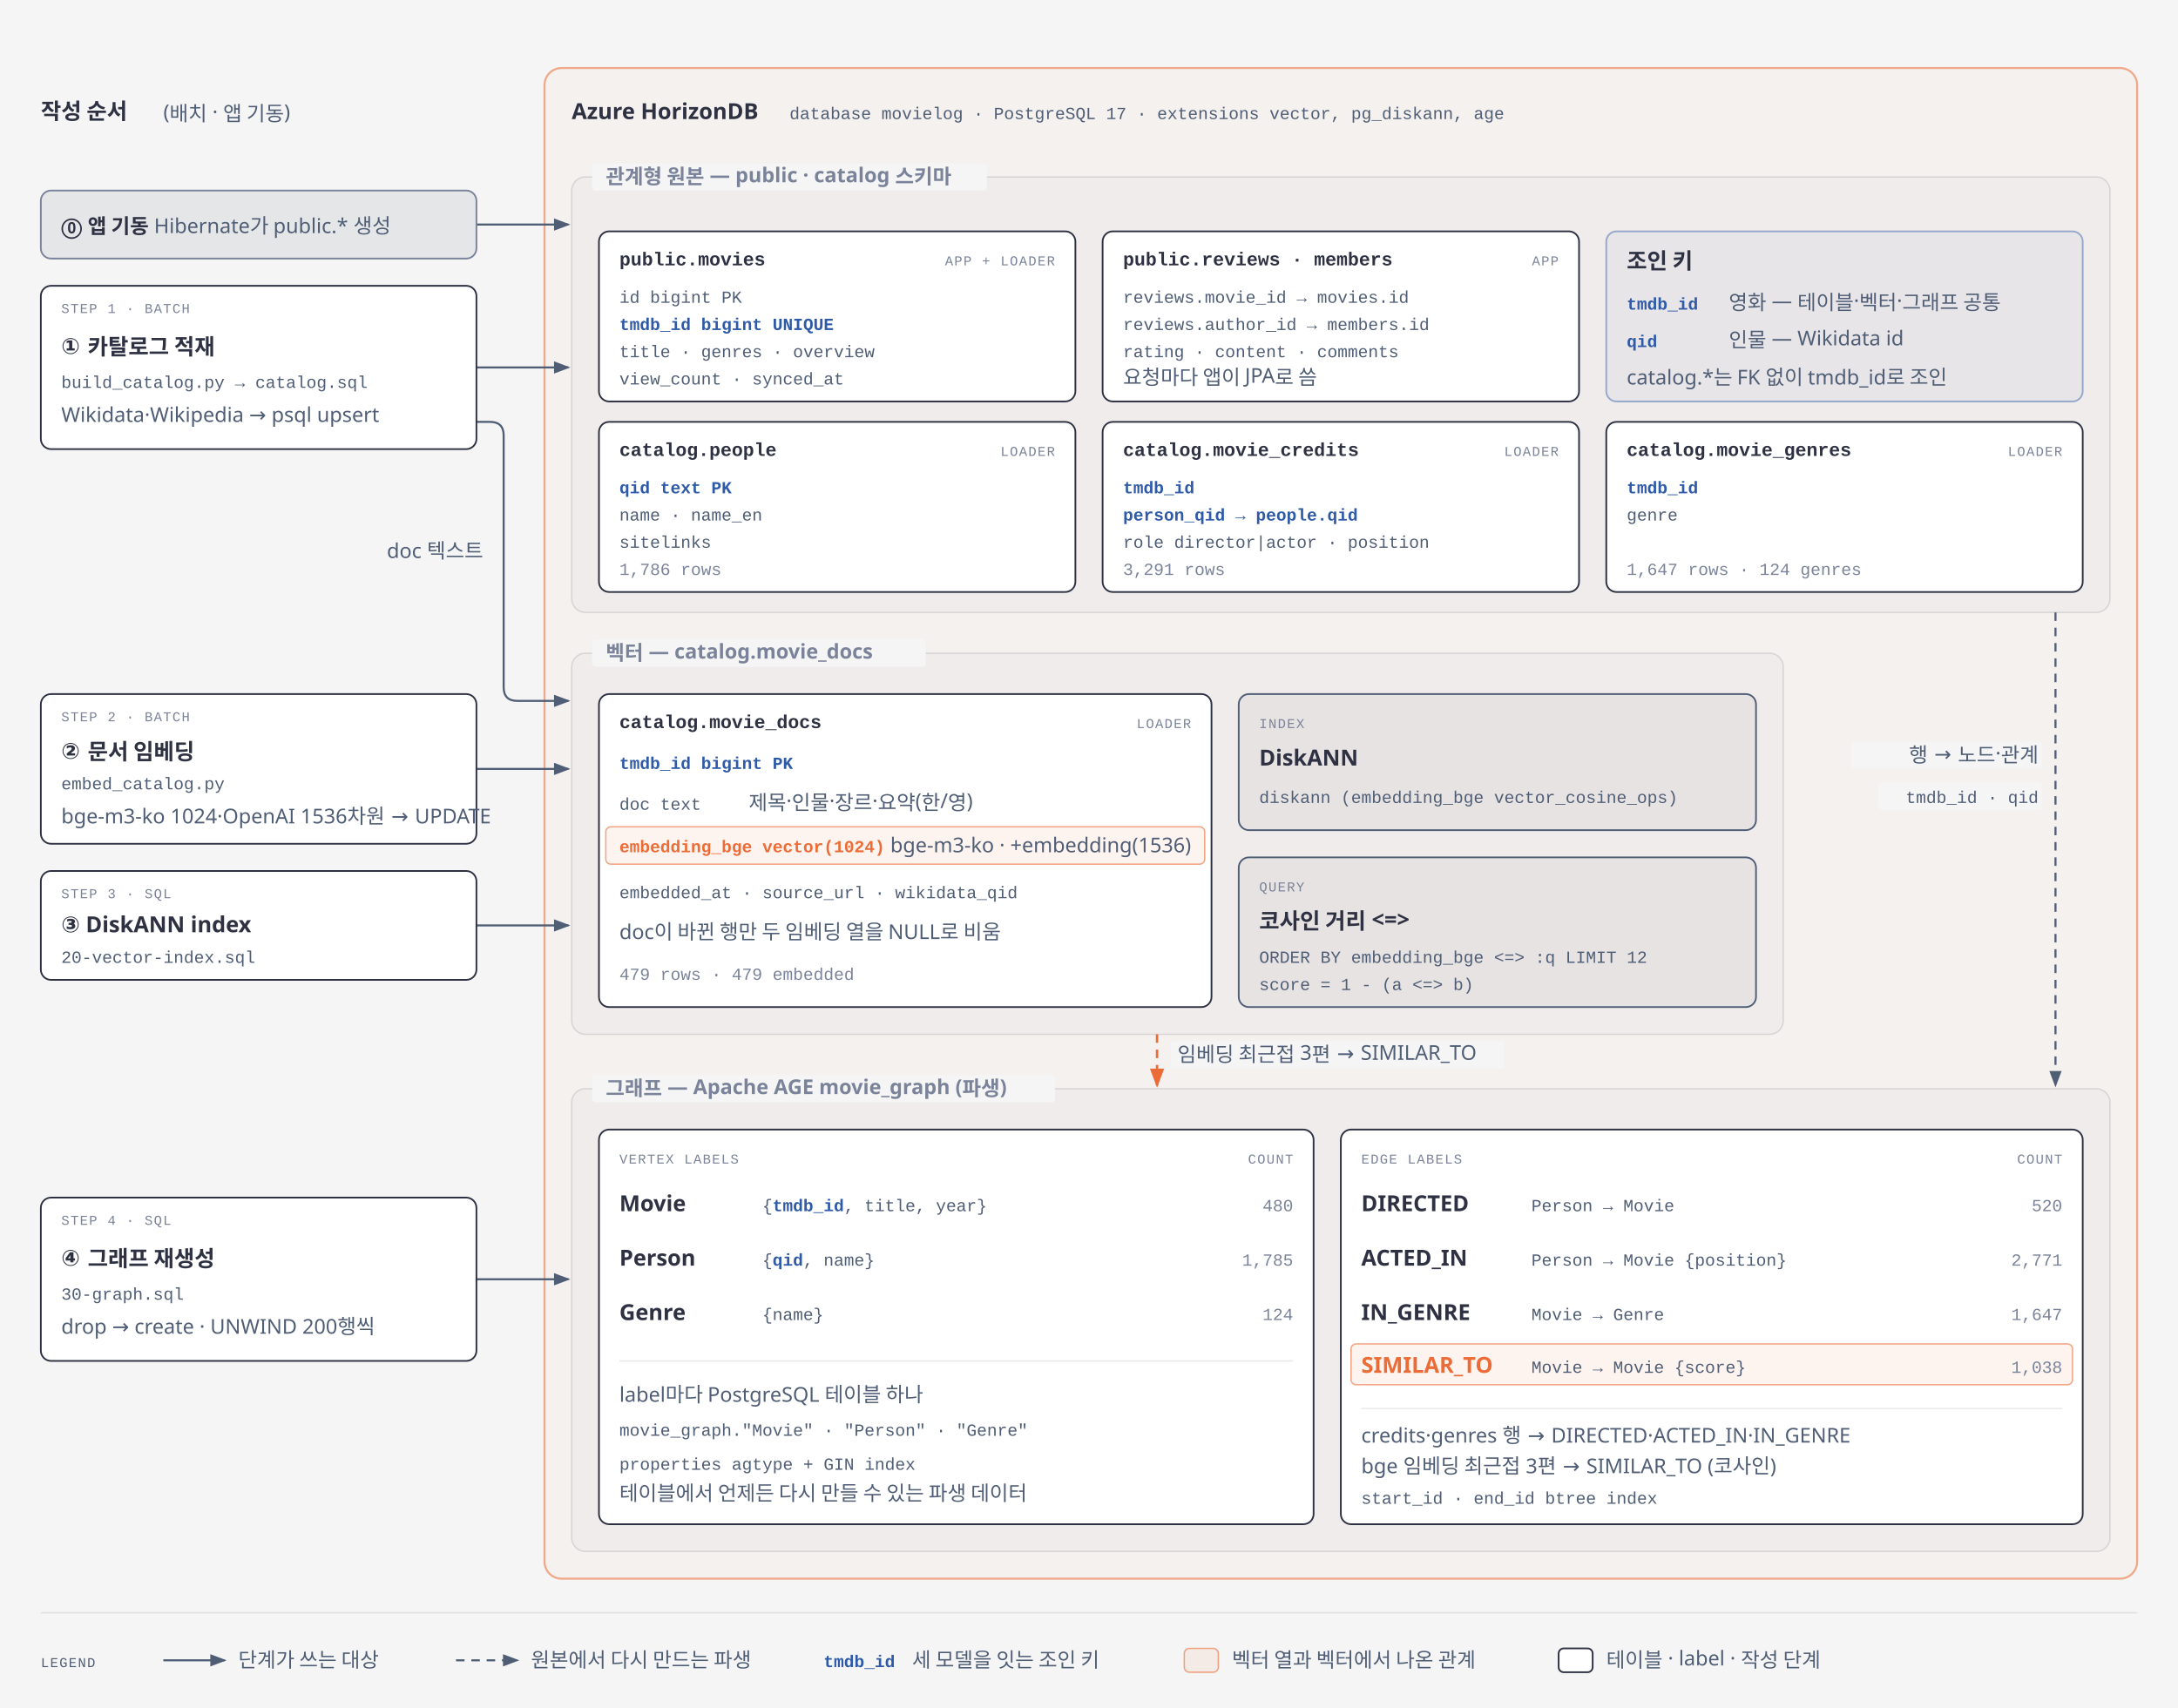
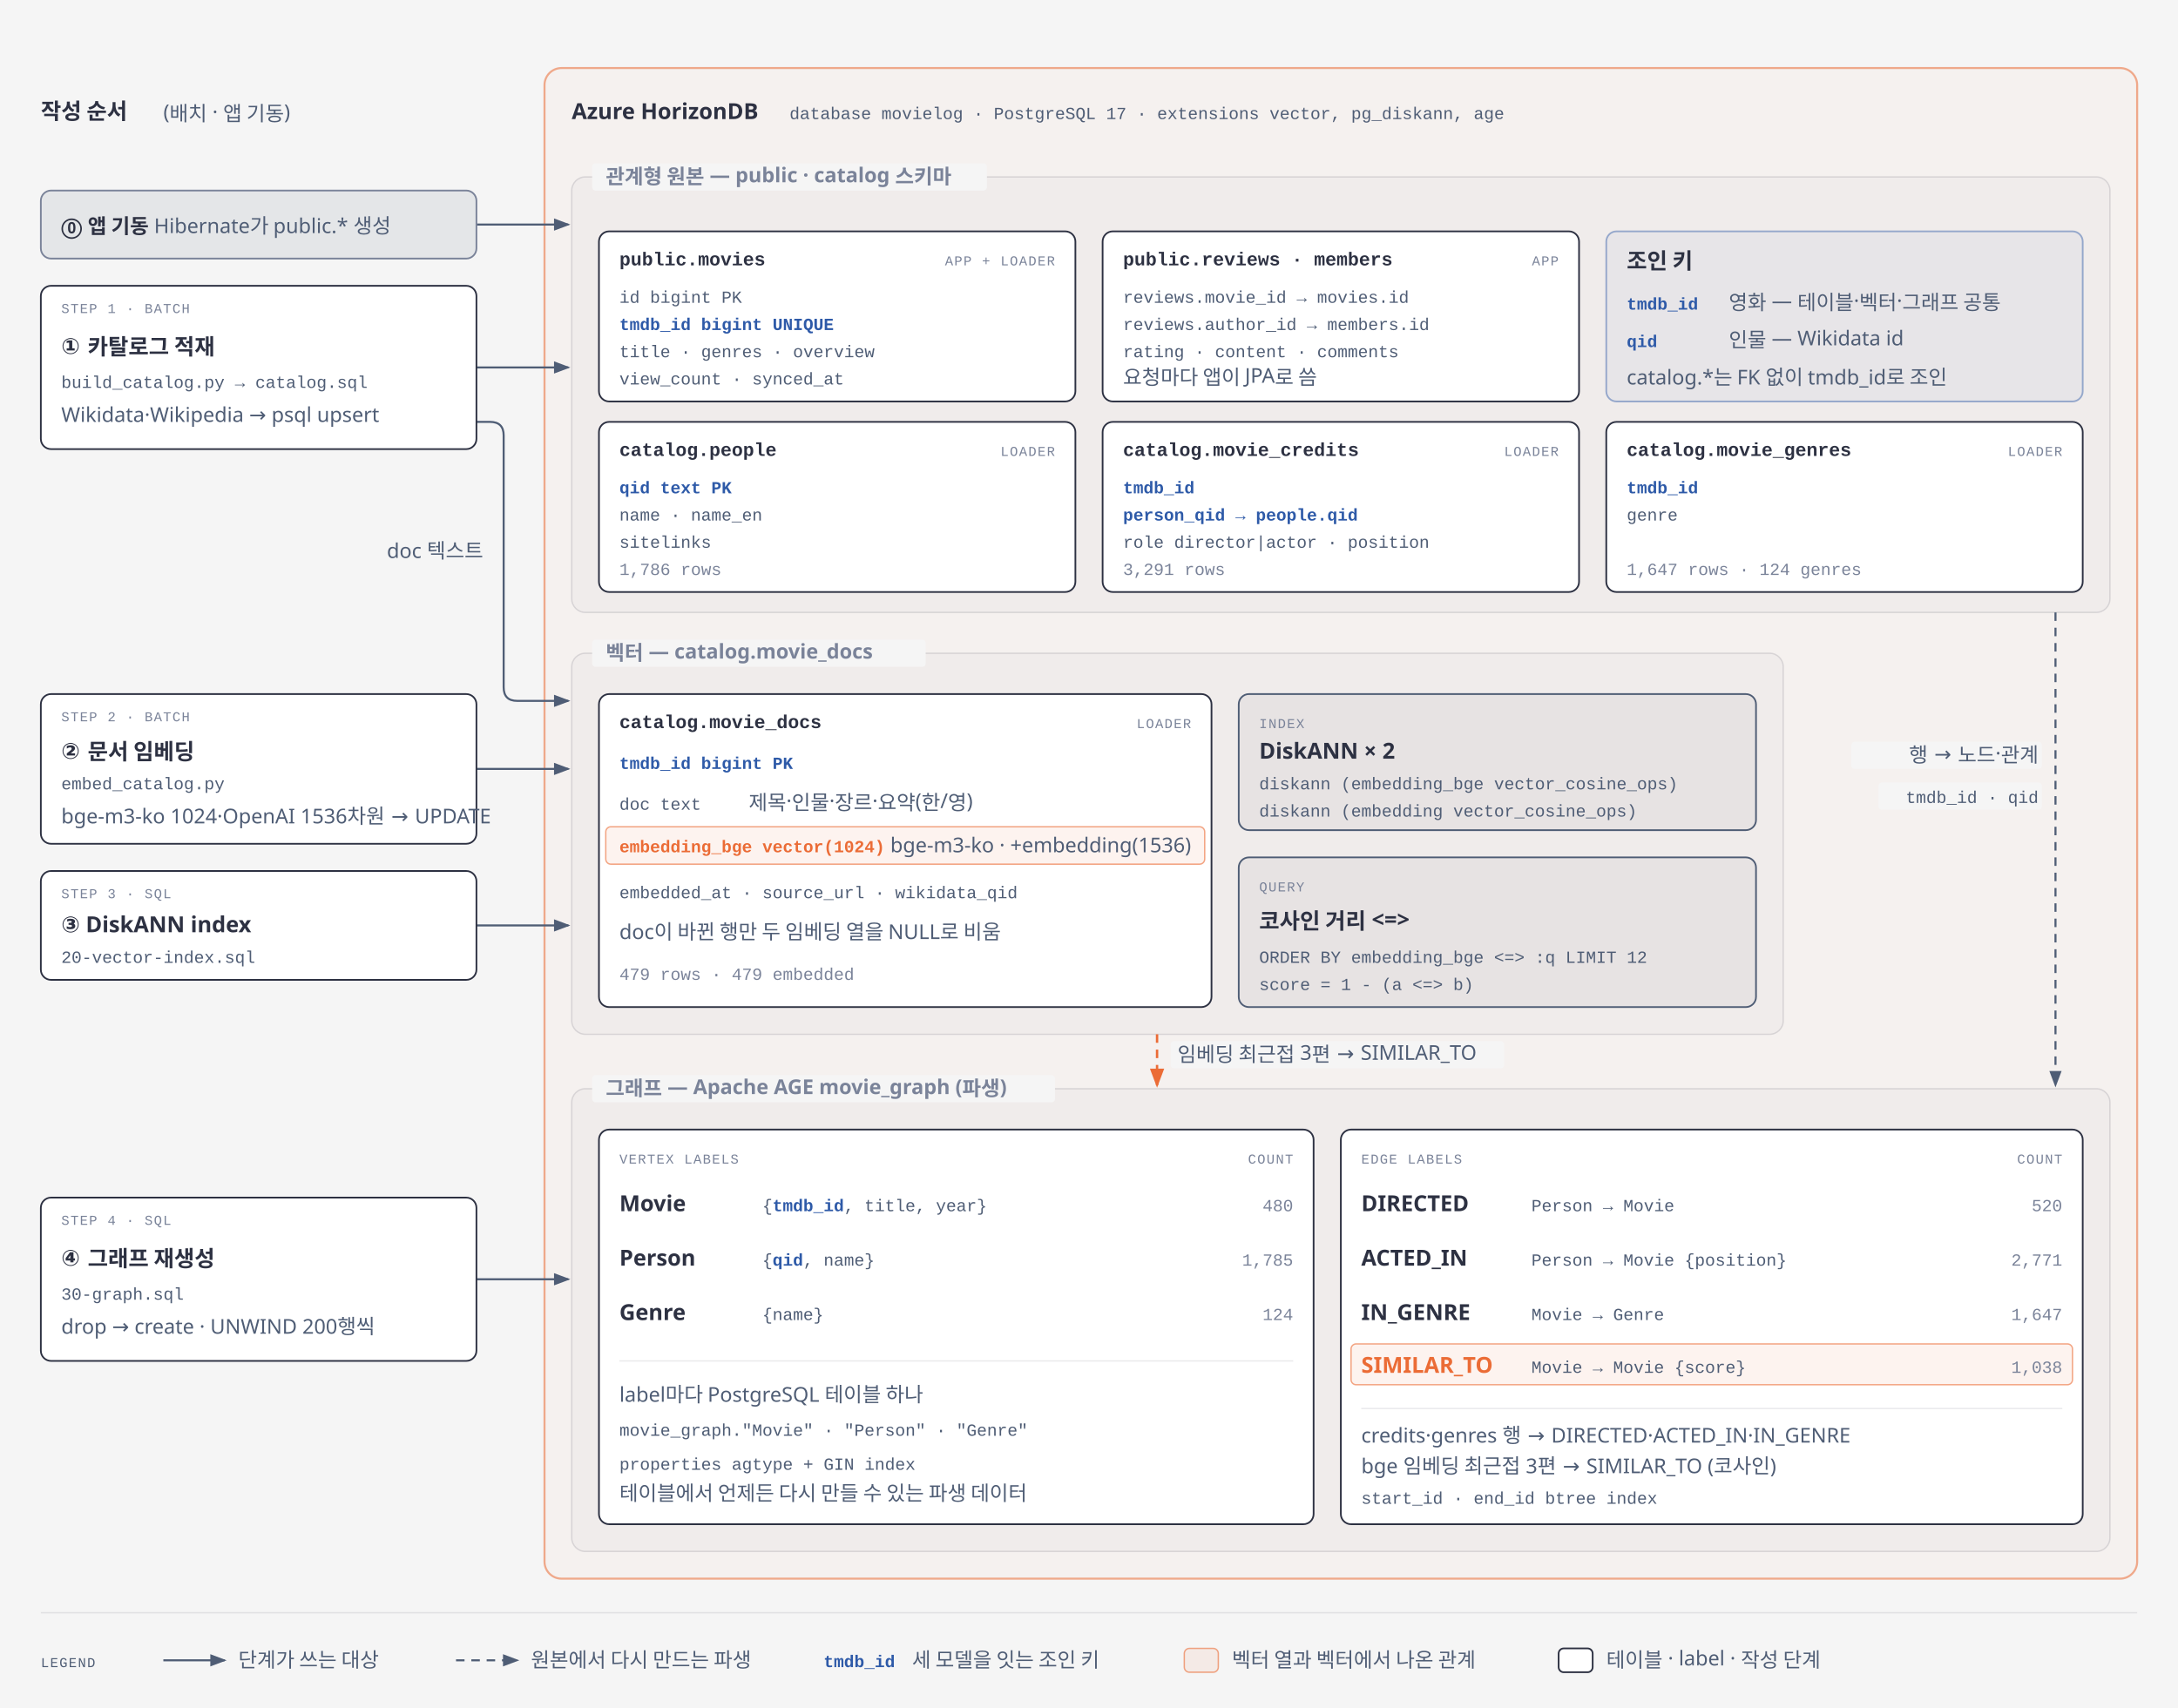
<svg xmlns="http://www.w3.org/2000/svg" viewBox="0 0 1280 1004" role="img" aria-labelledby="horizondb-data-model-title horizondb-data-model-desc">
  <defs>
    <marker id="dm-arrow" markerWidth="8" markerHeight="6" refX="7" refY="3" orient="auto">
      <polygon points="0 0, 8 3, 0 6" fill="#4f5d75" />
    </marker>
    <marker id="dm-arrow-accent" markerWidth="8" markerHeight="6" refX="7" refY="3" orient="auto">
      <polygon points="0 0, 8 3, 0 6" fill="#eb6c36" />
    </marker>
    <style>
      .name { font-family: 'Pretendard', 'Apple SD Gothic Neo', 'Noto Sans KR', 'Malgun Gothic', 'Segoe UI', sans-serif; font-size: 13px; font-weight: 600; fill: #2d3142; }
      .label { font-family: 'Pretendard', 'Apple SD Gothic Neo', 'Noto Sans KR', 'Malgun Gothic', 'Segoe UI', sans-serif; font-size: 12px; font-weight: 500; fill: #4f5d75; }
      .zone { font-family: 'Pretendard', 'Apple SD Gothic Neo', 'Noto Sans KR', 'Malgun Gothic', 'Segoe UI', sans-serif; font-size: 12px; font-weight: 600; fill: #7a8399; }
      .tbl { font-family: 'SFMono-Regular', Menlo, Consolas, 'Liberation Mono', monospace; font-size: 11px; font-weight: 600; fill: #2d3142; }
      .mono { font-family: 'SFMono-Regular', Menlo, Consolas, 'Liberation Mono', monospace; font-size: 10px; fill: #4f5d75; }
      .key { font-family: 'SFMono-Regular', Menlo, Consolas, 'Liberation Mono', monospace; font-size: 10px; font-weight: 600; fill: #2e5aa8; }
      .vec { font-family: 'SFMono-Regular', Menlo, Consolas, 'Liberation Mono', monospace; font-size: 10px; font-weight: 600; fill: #eb6c36; }
      .tag { font-family: 'SFMono-Regular', Menlo, Consolas, 'Liberation Mono', monospace; font-size: 8px; letter-spacing: 0.08em; fill: #7a8399; }
      .count { font-family: 'SFMono-Regular', Menlo, Consolas, 'Liberation Mono', monospace; font-size: 10px; fill: #7a8399; }
    </style>
  </defs>
  <rect width="1280" height="1004" fill="#f5f5f5" />
  <rect x="320" y="40" width="936" height="888" rx="10" fill="rgba(235,108,54,0.03)" stroke="rgba(235,108,54,0.55)" stroke-width="1.2" />
  <text x="336" y="70" class="name">Azure HorizonDB</text>
  <text x="464" y="70" class="mono">database movielog · PostgreSQL 17 · extensions vector, pg_diskann, age</text>
  <rect x="336" y="104" width="904" height="256" rx="8" fill="rgba(45,49,66,0.02)" stroke="rgba(45,49,66,0.14)" stroke-width="0.8" />
  <rect x="348" y="96" width="232" height="16" rx="2" fill="#f5f5f5" />
  <text x="356" y="108" class="zone">관계형 원본 — public · catalog 스키마</text>
  <rect x="336" y="384" width="712" height="224" rx="8" fill="rgba(45,49,66,0.02)" stroke="rgba(45,49,66,0.14)" stroke-width="0.8" />
  <rect x="348" y="376" width="196" height="16" rx="2" fill="#f5f5f5" />
  <text x="356" y="388" class="zone">벡터 — catalog.movie_docs</text>
  <rect x="336" y="640" width="904" height="272" rx="8" fill="rgba(45,49,66,0.02)" stroke="rgba(45,49,66,0.14)" stroke-width="0.8" />
  <rect x="348" y="632" width="272" height="16" rx="2" fill="#f5f5f5" />
  <text x="356" y="644" class="zone">그래프 — Apache AGE movie_graph (파생)</text>
  <text x="24" y="70" class="name">작성 순서</text>
  <text x="96" y="70" class="label">(배치 · 앱 기동)</text>
  <line x1="280" y1="132" x2="334" y2="132" stroke="#4f5d75" stroke-width="1.2" marker-end="url(#dm-arrow)" />
  <line x1="280" y1="216" x2="334" y2="216" stroke="#4f5d75" stroke-width="1.2" marker-end="url(#dm-arrow)" />
  <path d="M280,248 H288 Q296,248 296,256 V404 Q296,412 304,412 H334" fill="none" stroke="#4f5d75" stroke-width="1.2" marker-end="url(#dm-arrow)" />
  <rect x="216" y="316" width="72" height="16" rx="2" fill="#f5f5f5" />
  <text x="284" y="328" class="label" text-anchor="end">doc 텍스트</text>
  <line x1="280" y1="452" x2="334" y2="452" stroke="#4f5d75" stroke-width="1.2" marker-end="url(#dm-arrow)" />
  <line x1="280" y1="544" x2="334" y2="544" stroke="#4f5d75" stroke-width="1.2" marker-end="url(#dm-arrow)" />
  <line x1="280" y1="752" x2="334" y2="752" stroke="#4f5d75" stroke-width="1.2" marker-end="url(#dm-arrow)" />
  <line x1="1208" y1="360" x2="1208" y2="638" stroke="#4f5d75" stroke-width="1.2" stroke-dasharray="5,4" marker-end="url(#dm-arrow)" />
  <rect x="1088" y="436" width="112" height="16" rx="2" fill="#f5f5f5" />
  <text x="1198" y="448" class="label" text-anchor="end">행 → 노드·관계</text>
  <rect x="1104" y="460" width="96" height="16" rx="2" fill="#f5f5f5" />
  <text x="1198" y="472" class="mono" text-anchor="end">tmdb_id · qid</text>
  <line x1="680" y1="608" x2="680" y2="638" stroke="#eb6c36" stroke-width="1.4" stroke-dasharray="5,4" marker-end="url(#dm-arrow-accent)" />
  <rect x="688" y="612" width="196" height="16" rx="2" fill="#f5f5f5" />
  <text x="692" y="624" class="label">임베딩 최근접 3편 → SIMILAR_TO</text>
  <rect x="24" y="112" width="256" height="40" rx="6" fill="#f5f5f5" />
  <rect x="24" y="112" width="256" height="40" rx="6" fill="rgba(79,93,117,0.10)" stroke="#7a8399" stroke-width="1" />
  <text x="36" y="137" class="label">
    <tspan class="name" style="font-size:12px">⓪ 앱 기동</tspan>  Hibernate가 public.* 생성</text>
  <rect x="24" y="168" width="256" height="96" rx="6" fill="#f5f5f5" />
  <rect x="24" y="168" width="256" height="96" rx="6" fill="#ffffff" stroke="#2d3142" stroke-width="1" />
  <text x="36" y="184" class="tag">STEP 1 · BATCH</text>
  <text x="36" y="208" class="name">① 카탈로그 적재</text>
  <text x="36" y="228" class="mono">build_catalog.py → catalog.sql</text>
  <text x="36" y="248" class="label">Wikidata·Wikipedia → psql upsert</text>
  <rect x="24" y="408" width="256" height="88" rx="6" fill="#f5f5f5" />
  <rect x="24" y="408" width="256" height="88" rx="6" fill="#ffffff" stroke="#2d3142" stroke-width="1" />
  <text x="36" y="424" class="tag">STEP 2 · BATCH</text>
  <text x="36" y="446" class="name">② 문서 임베딩</text>
  <text x="36" y="464" class="mono">embed_catalog.py</text>
  <text x="36" y="484" class="label">bge-m3-ko 1024·OpenAI 1536차원 → UPDATE</text>
  <rect x="24" y="512" width="256" height="64" rx="6" fill="#f5f5f5" />
  <rect x="24" y="512" width="256" height="64" rx="6" fill="#ffffff" stroke="#2d3142" stroke-width="1" />
  <text x="36" y="528" class="tag">STEP 3 · SQL</text>
  <text x="36" y="548" class="name">③ DiskANN index</text>
  <text x="36" y="566" class="mono">20-vector-index.sql</text>
  <rect x="24" y="704" width="256" height="96" rx="6" fill="#f5f5f5" />
  <rect x="24" y="704" width="256" height="96" rx="6" fill="#ffffff" stroke="#2d3142" stroke-width="1" />
  <text x="36" y="720" class="tag">STEP 4 · SQL</text>
  <text x="36" y="744" class="name">④ 그래프 재생성</text>
  <text x="36" y="764" class="mono">30-graph.sql</text>
  <text x="36" y="784" class="label">drop → create · UNWIND 200행씩</text>
  <rect x="352" y="136" width="280" height="100" rx="6" fill="#ffffff" stroke="#2d3142" stroke-width="1" />
  <text x="364" y="156" class="tbl">public.movies</text>
  <text x="620" y="156" class="tag" text-anchor="end">APP + LOADER</text>
  <text x="364" y="178" class="mono">id  bigint PK</text>
  <text x="364" y="194" class="key">tmdb_id  bigint UNIQUE</text>
  <text x="364" y="210" class="mono">title · genres · overview</text>
  <text x="364" y="226" class="mono">view_count · synced_at</text>
  <rect x="648" y="136" width="280" height="100" rx="6" fill="#ffffff" stroke="#2d3142" stroke-width="1" />
  <text x="660" y="156" class="tbl">public.reviews · members</text>
  <text x="916" y="156" class="tag" text-anchor="end">APP</text>
  <text x="660" y="178" class="mono">reviews.movie_id → movies.id</text>
  <text x="660" y="194" class="mono">reviews.author_id → members.id</text>
  <text x="660" y="210" class="mono">rating · content · comments</text>
  <text x="660" y="226" class="label">요청마다 앱이 JPA로 씀</text>
  <rect x="944" y="136" width="280" height="100" rx="6" fill="rgba(46,90,168,0.05)" stroke="rgba(46,90,168,0.45)" stroke-width="1" />
  <text x="956" y="158" class="name">조인 키</text>
  <text x="956" y="182" class="key">tmdb_id</text>
  <text x="1016" y="182" class="label">영화 — 테이블·벡터·그래프 공통</text>
  <text x="956" y="204" class="key">qid</text>
  <text x="1016" y="204" class="label">인물 — Wikidata id</text>
  <text x="956" y="226" class="label">catalog.*는 FK 없이 tmdb_id로 조인</text>
  <rect x="352" y="248" width="280" height="100" rx="6" fill="#ffffff" stroke="#2d3142" stroke-width="1" />
  <text x="364" y="268" class="tbl">catalog.people</text>
  <text x="620" y="268" class="tag" text-anchor="end">LOADER</text>
  <text x="364" y="290" class="key">qid  text PK</text>
  <text x="364" y="306" class="mono">name · name_en</text>
  <text x="364" y="322" class="mono">sitelinks</text>
  <text x="364" y="338" class="count">1,786 rows</text>
  <rect x="648" y="248" width="280" height="100" rx="6" fill="#ffffff" stroke="#2d3142" stroke-width="1" />
  <text x="660" y="268" class="tbl">catalog.movie_credits</text>
  <text x="916" y="268" class="tag" text-anchor="end">LOADER</text>
  <text x="660" y="290" class="key">tmdb_id</text>
  <text x="660" y="306" class="key">person_qid → people.qid</text>
  <text x="660" y="322" class="mono">role director|actor · position</text>
  <text x="660" y="338" class="count">3,291 rows</text>
  <rect x="944" y="248" width="280" height="100" rx="6" fill="#ffffff" stroke="#2d3142" stroke-width="1" />
  <text x="956" y="268" class="tbl">catalog.movie_genres</text>
  <text x="1212" y="268" class="tag" text-anchor="end">LOADER</text>
  <text x="956" y="290" class="key">tmdb_id</text>
  <text x="956" y="306" class="mono">genre</text>
  <text x="956" y="338" class="count">1,647 rows · 124 genres</text>
  <rect x="352" y="408" width="360" height="184" rx="6" fill="#ffffff" stroke="#2d3142" stroke-width="1" />
  <text x="364" y="428" class="tbl">catalog.movie_docs</text>
  <text x="700" y="428" class="tag" text-anchor="end">LOADER</text>
  <text x="364" y="452" class="key">tmdb_id  bigint PK</text>
  <text x="364" y="476" class="mono">doc  text</text>
  <text x="440" y="476" class="label">제목·인물·장르·요약(한/영)</text>
  <rect x="356" y="486" width="352" height="22" rx="3" fill="rgba(235,108,54,0.08)" stroke="rgba(235,108,54,0.6)" stroke-width="0.8" />
  <text x="364" y="501" class="vec">embedding_bge vector(1024)</text>
  <text x="700" y="501" class="label" text-anchor="end">bge-m3-ko · +embedding(1536)</text>
  <text x="364" y="528" class="mono">embedded_at · source_url · wikidata_qid</text>
  <text x="364" y="552" class="label">doc이 바뀐 행만 두 임베딩 열을 NULL로 비움</text>
  <text x="364" y="576" class="count">479 rows · 479 embedded</text>
  <rect x="728" y="408" width="304" height="80" rx="6" fill="rgba(45,49,66,0.05)" stroke="#4f5d75" stroke-width="1" />
  <text x="740" y="428" class="tag">INDEX</text>
-   <text x="740" y="450" class="name">DiskANN</text>
-   <text x="740" y="472" class="mono">diskann (embedding_bge vector_cosine_ops)</text>
+   <text x="740" y="446" class="name">DiskANN × 2</text>
+   <text x="740" y="464" class="mono">diskann (embedding_bge vector_cosine_ops)</text>
+   <text x="740" y="480" class="mono">diskann (embedding vector_cosine_ops)</text>
  <rect x="728" y="504" width="304" height="88" rx="6" fill="rgba(45,49,66,0.05)" stroke="#4f5d75" stroke-width="1" />
  <text x="740" y="524" class="tag">QUERY</text>
  <text x="740" y="546" class="name">코사인 거리 &lt;=&gt;</text>
  <text x="740" y="566" class="mono">ORDER BY embedding_bge &lt;=&gt; :q LIMIT 12</text>
  <text x="740" y="582" class="mono">score = 1 - (a &lt;=&gt; b)</text>
  <rect x="352" y="664" width="420" height="232" rx="6" fill="#ffffff" stroke="#2d3142" stroke-width="1" />
  <text x="364" y="684" class="tag">VERTEX LABELS</text>
  <text x="760" y="684" class="tag" text-anchor="end">COUNT</text>
  <text x="364" y="712" class="name">Movie</text>
  <text x="448" y="712" class="mono">{<tspan class="key">tmdb_id</tspan>, title, year}</text>
  <text x="760" y="712" class="count" text-anchor="end">480</text>
  <text x="364" y="744" class="name">Person</text>
  <text x="448" y="744" class="mono">{<tspan class="key">qid</tspan>, name}</text>
  <text x="760" y="744" class="count" text-anchor="end">1,785</text>
  <text x="364" y="776" class="name">Genre</text>
  <text x="448" y="776" class="mono">{name}</text>
  <text x="760" y="776" class="count" text-anchor="end">124</text>
  <line x1="364" y1="800" x2="760" y2="800" stroke="rgba(45,49,66,0.10)" stroke-width="0.8" />
  <text x="364" y="824" class="label">label마다 PostgreSQL 테이블 하나</text>
  <text x="364" y="844" class="mono">movie_graph."Movie" · "Person" · "Genre"</text>
  <text x="364" y="864" class="mono">properties agtype + GIN index</text>
  <text x="364" y="882" class="label">테이블에서 언제든 다시 만들 수 있는 파생 데이터</text>
  <rect x="788" y="664" width="436" height="232" rx="6" fill="#ffffff" stroke="#2d3142" stroke-width="1" />
  <text x="800" y="684" class="tag">EDGE LABELS</text>
  <text x="1212" y="684" class="tag" text-anchor="end">COUNT</text>
  <text x="800" y="712" class="name">DIRECTED</text>
  <text x="900" y="712" class="mono">Person → Movie</text>
  <text x="1212" y="712" class="count" text-anchor="end">520</text>
  <text x="800" y="744" class="name">ACTED_IN</text>
  <text x="900" y="744" class="mono">Person → Movie {position}</text>
  <text x="1212" y="744" class="count" text-anchor="end">2,771</text>
  <text x="800" y="776" class="name">IN_GENRE</text>
  <text x="900" y="776" class="mono">Movie → Genre</text>
  <text x="1212" y="776" class="count" text-anchor="end">1,647</text>
  <rect x="794" y="790" width="424" height="24" rx="3" fill="rgba(235,108,54,0.08)" stroke="rgba(235,108,54,0.6)" stroke-width="0.8" />
  <text x="800" y="807" class="name" style="fill:#eb6c36">SIMILAR_TO</text>
  <text x="900" y="807" class="mono">Movie → Movie {score}</text>
  <text x="1212" y="807" class="count" text-anchor="end">1,038</text>
  <line x1="800" y1="828" x2="1212" y2="828" stroke="rgba(45,49,66,0.10)" stroke-width="0.8" />
  <text x="800" y="848" class="label">credits·genres 행 → DIRECTED·ACTED_IN·IN_GENRE</text>
  <text x="800" y="866" class="label">bge 임베딩 최근접 3편 → SIMILAR_TO (코사인)</text>
  <text x="800" y="884" class="mono">start_id · end_id btree index</text>
  <line x1="24" y1="948" x2="1256" y2="948" stroke="rgba(45,49,66,0.10)" stroke-width="0.8" />
  <text x="24" y="980" class="tag" style="fill:#4f5d75">LEGEND</text>
  <line x1="96" y1="976" x2="132" y2="976" stroke="#4f5d75" stroke-width="1.2" marker-end="url(#dm-arrow)" />
  <text x="140" y="980" class="label">단계가 쓰는 대상</text>
  <line x1="268" y1="976" x2="304" y2="976" stroke="#4f5d75" stroke-width="1.2" stroke-dasharray="5,4" marker-end="url(#dm-arrow)" />
  <text x="312" y="980" class="label">원본에서 다시 만드는 파생</text>
  <text x="484" y="980" class="key">tmdb_id</text>
  <text x="536" y="980" class="label">세 모델을 잇는 조인 키</text>
  <rect x="696" y="969" width="20" height="14" rx="3" fill="rgba(235,108,54,0.08)" stroke="rgba(235,108,54,0.6)" stroke-width="0.8" />
  <text x="724" y="980" class="label">벡터 열과 벡터에서 나온 관계</text>
  <rect x="916" y="969" width="20" height="14" rx="3" fill="#ffffff" stroke="#2d3142" stroke-width="1" />
  <text x="944" y="980" class="label">테이블 · label · 작성 단계</text>
</svg>
